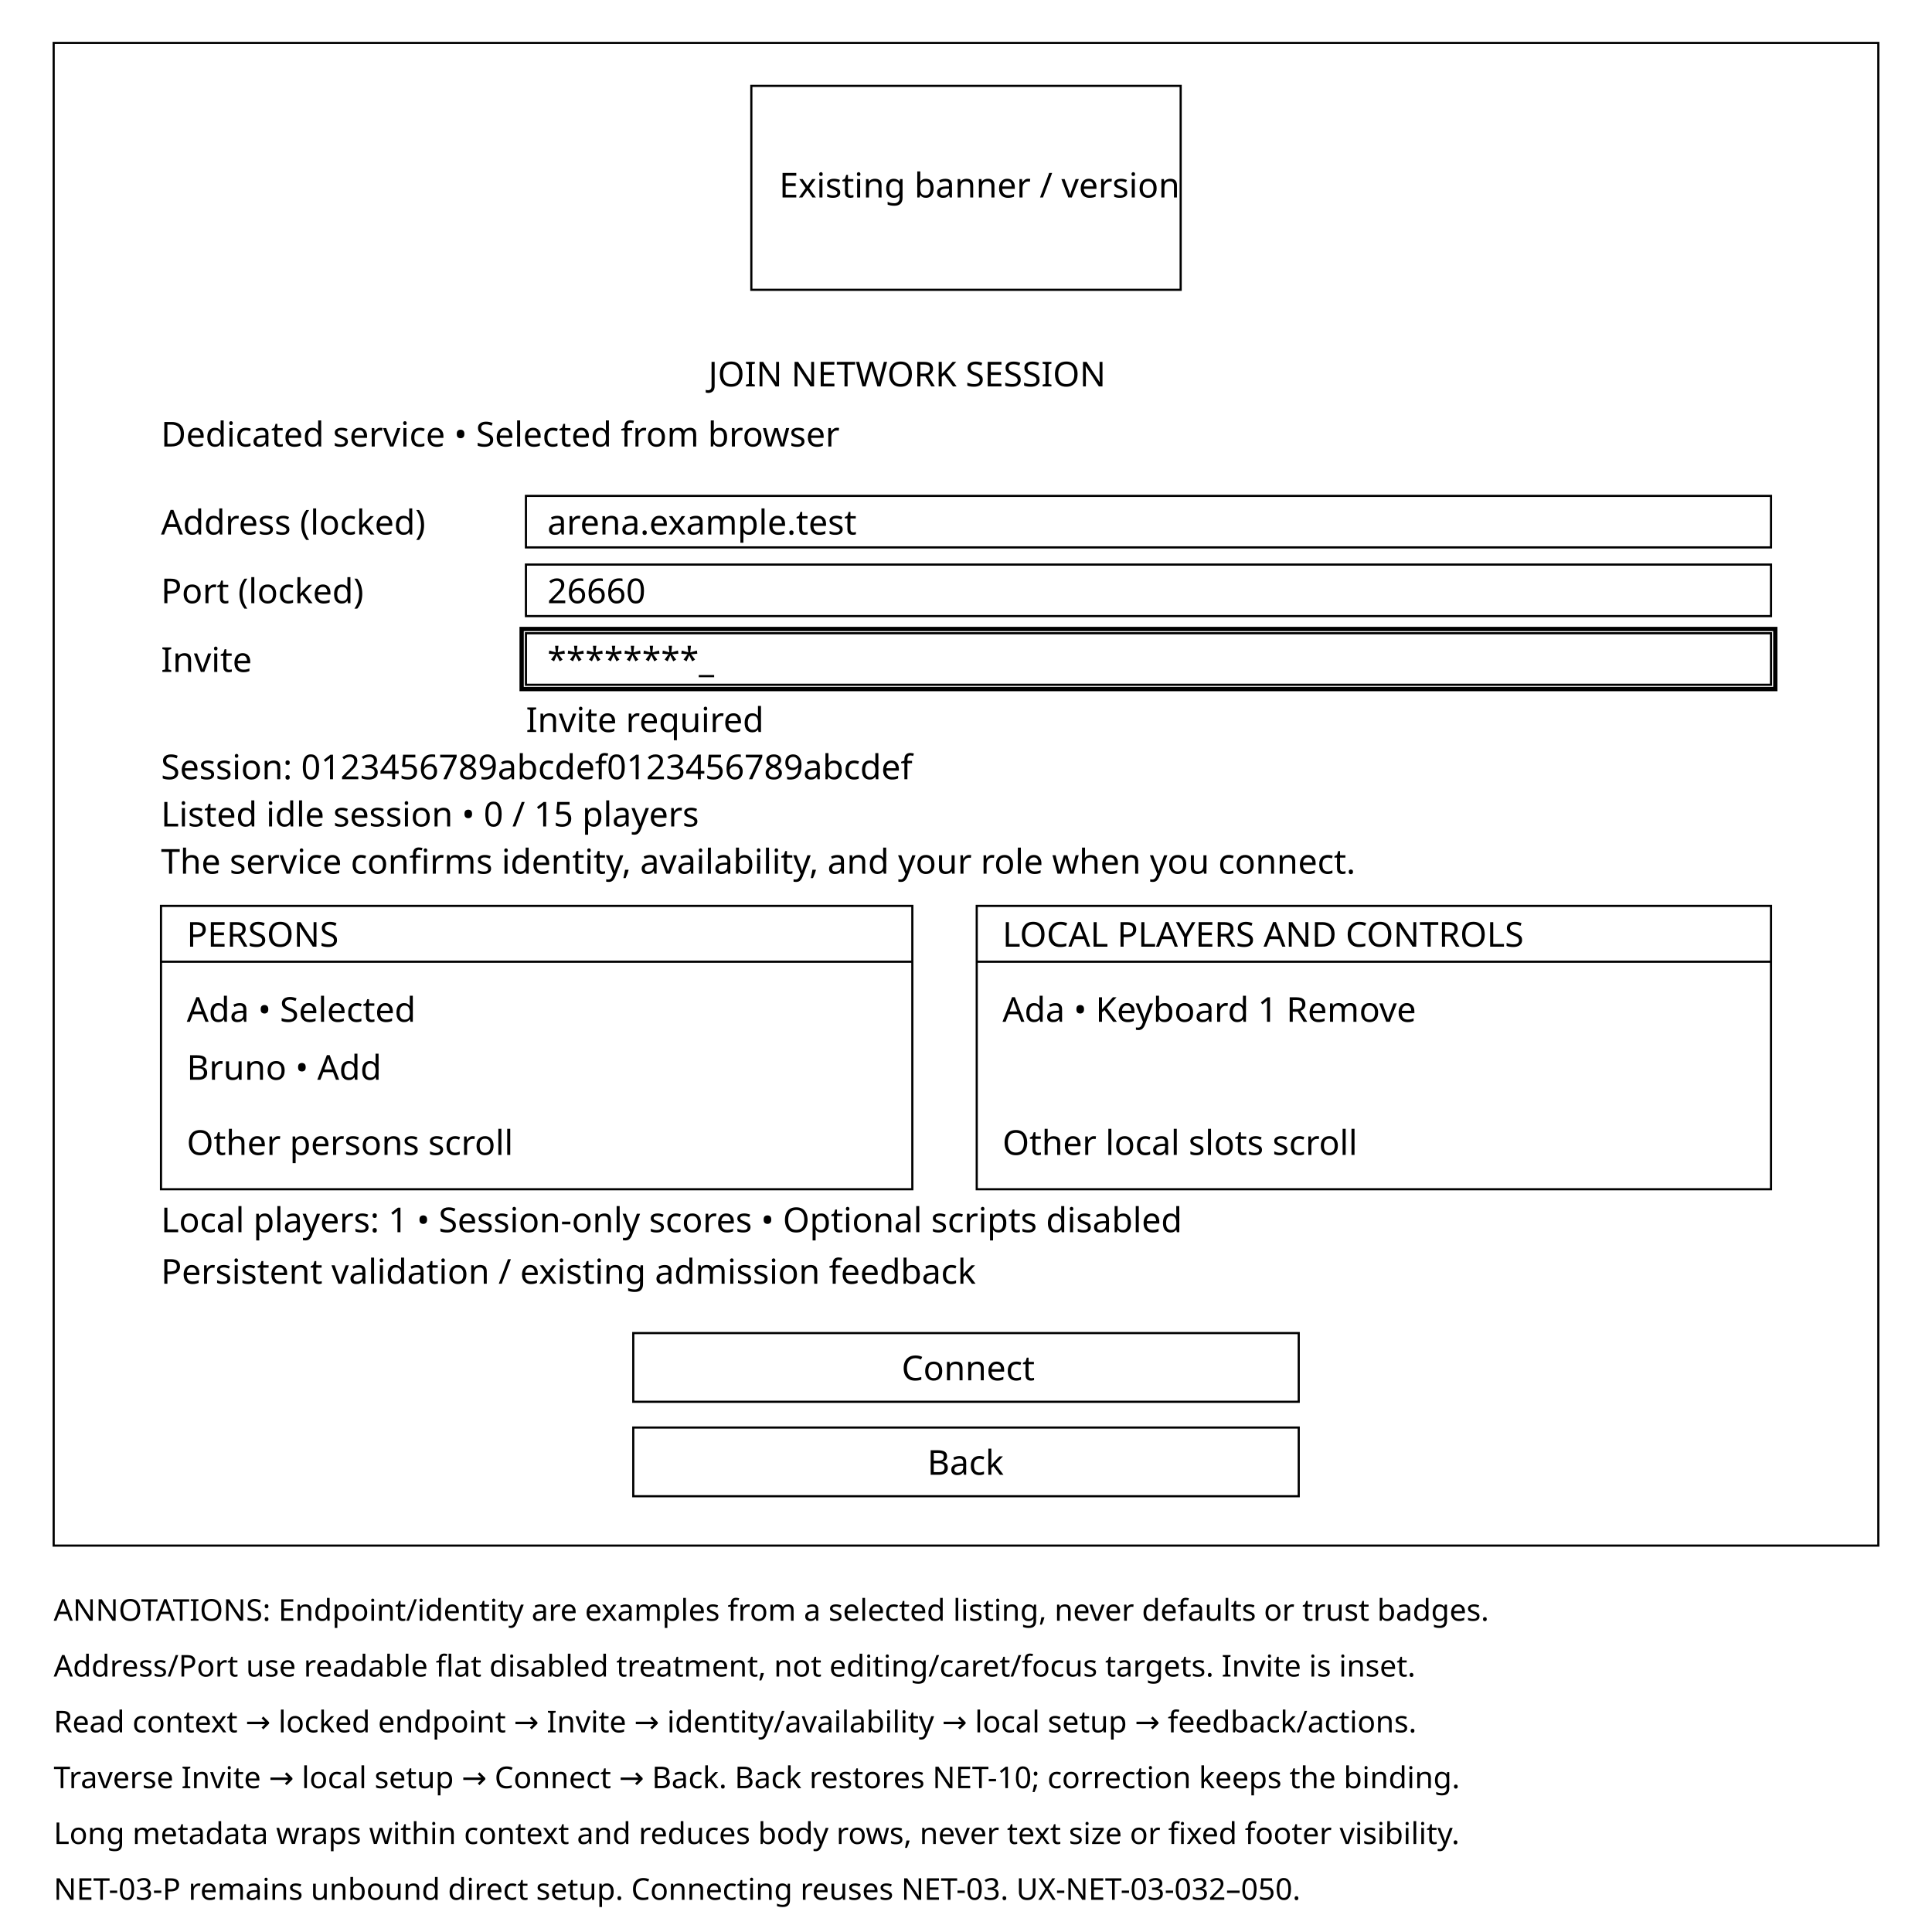
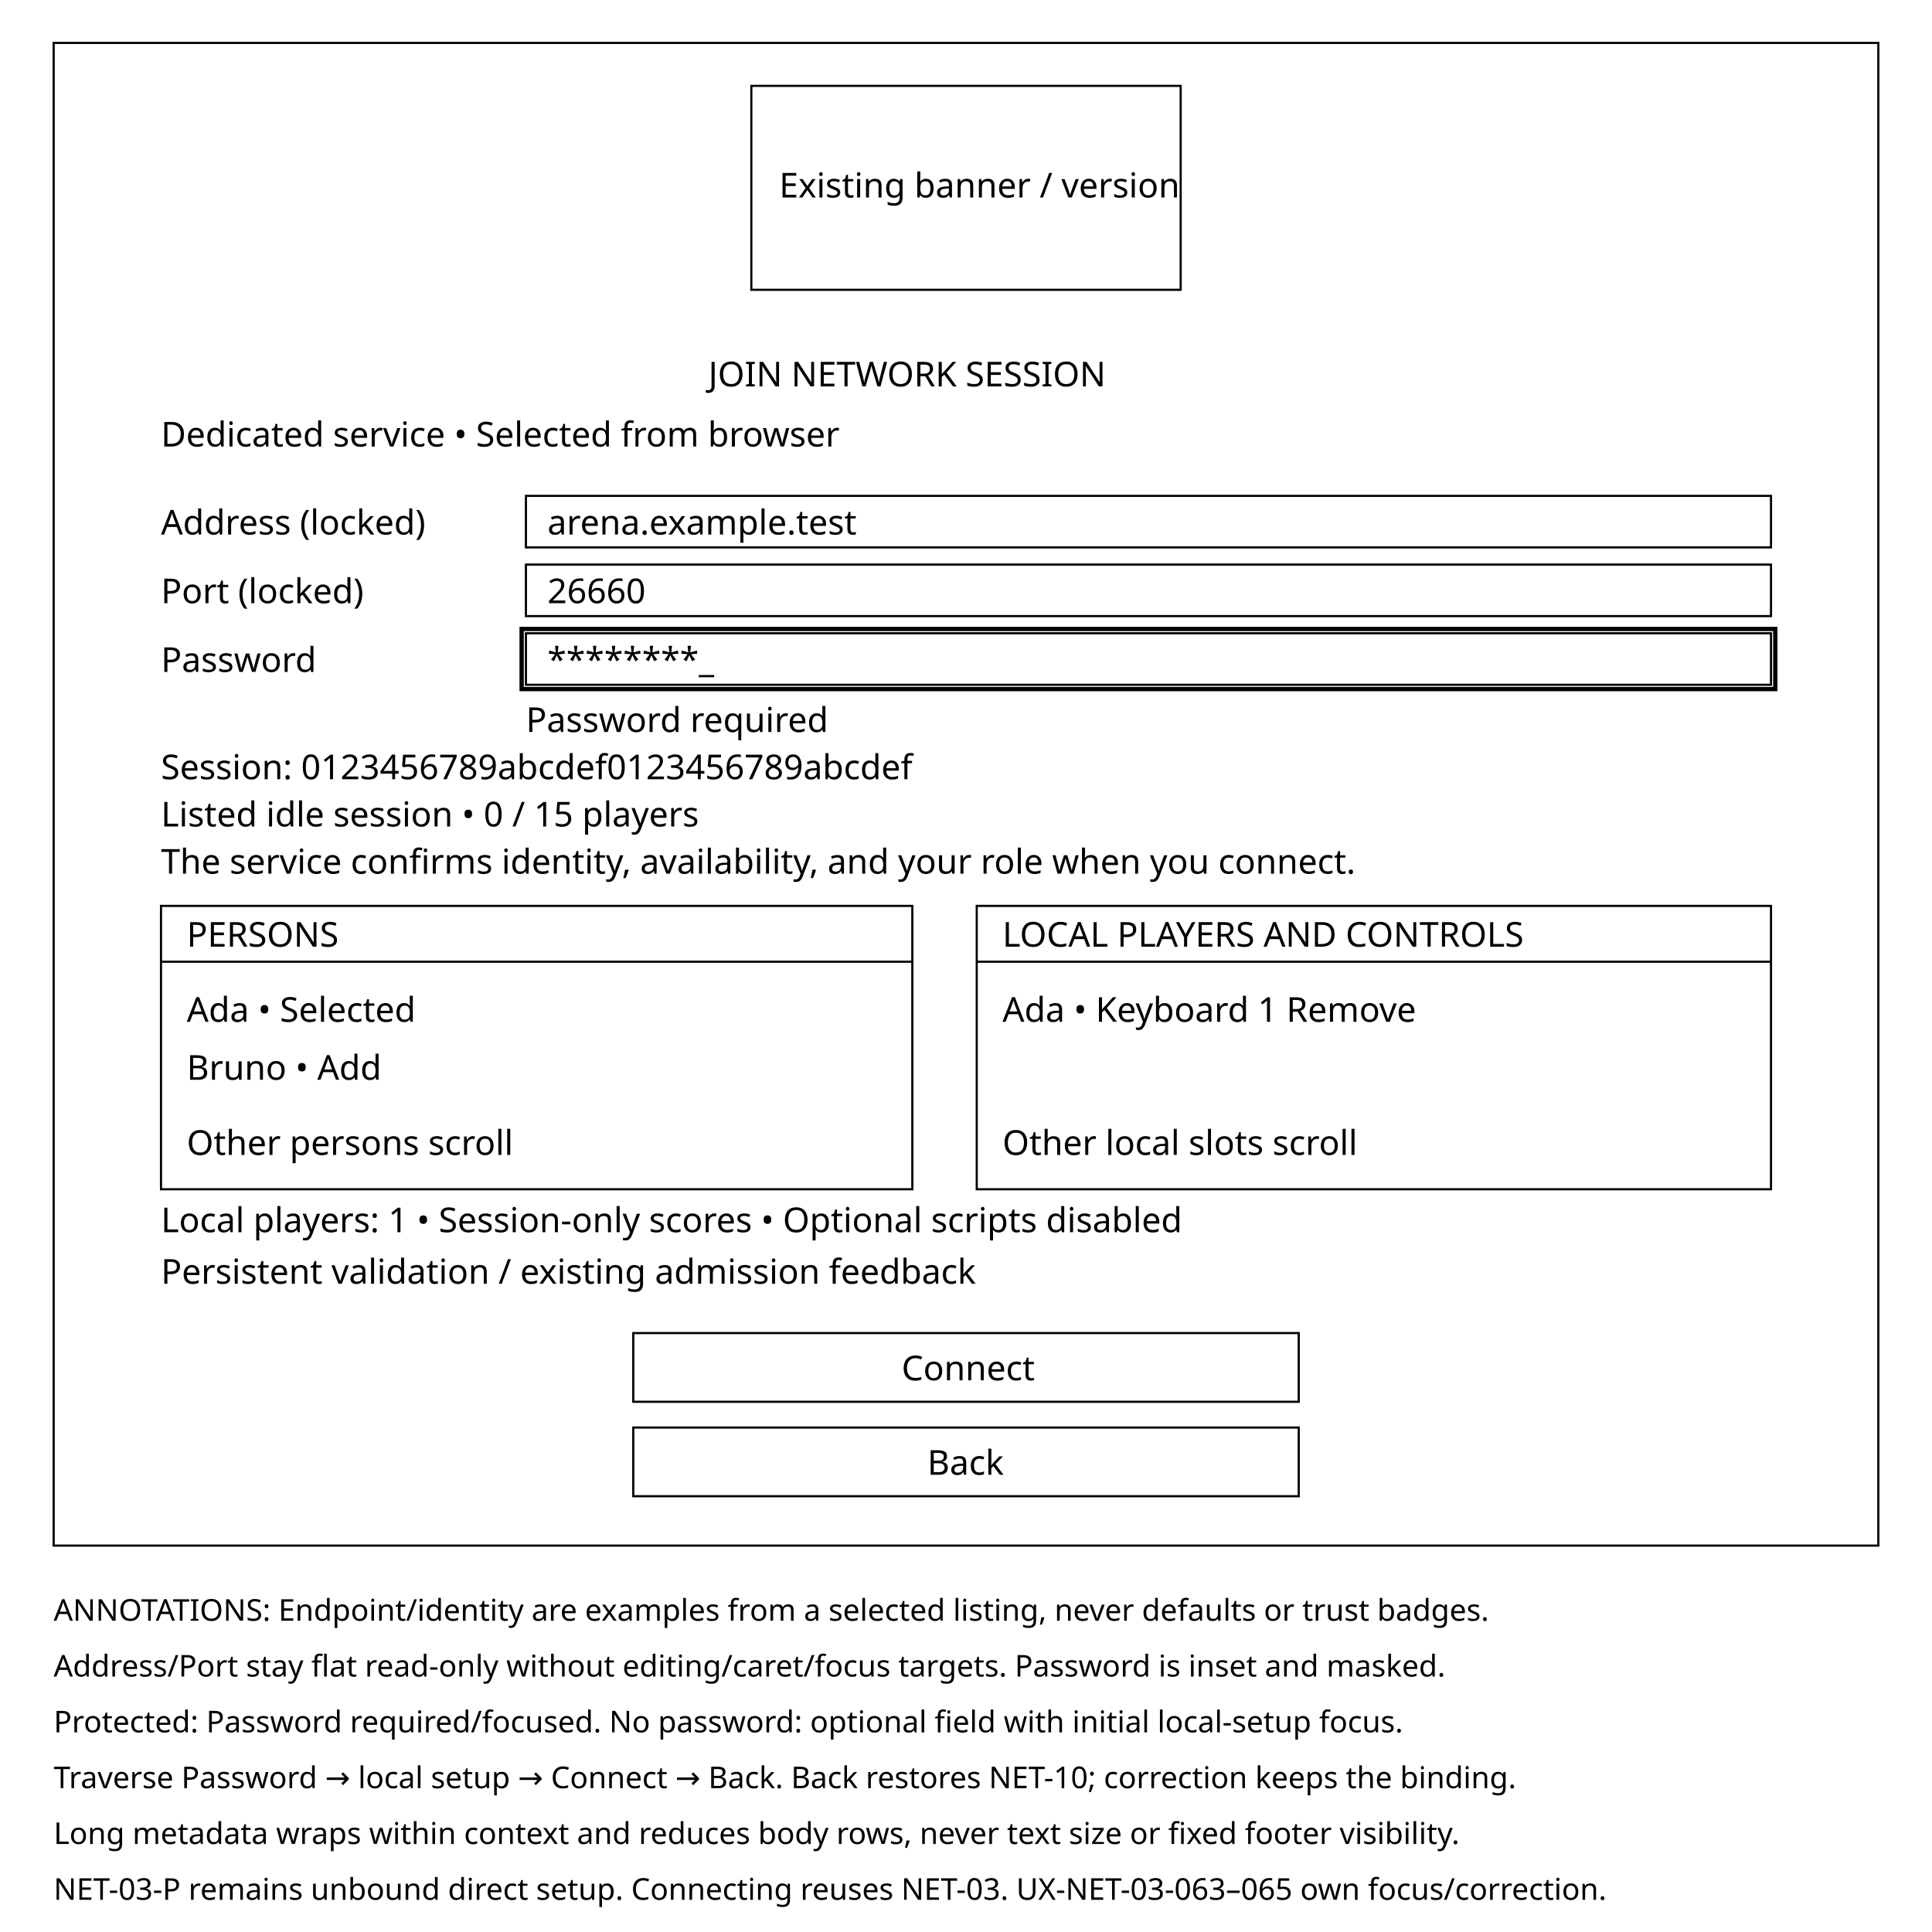
<svg xmlns="http://www.w3.org/2000/svg" width="900" height="900" viewBox="0 0 900 900">
  <rect width="900" height="900" fill="white" />
  <g fill="none" stroke="black">
    <rect x="25" y="20" width="850" height="700" />
    <rect x="350" y="40" width="200" height="95" />
    <rect x="245" y="231" width="580" height="24" />
    <rect x="245" y="263" width="580" height="24" />
    <rect x="245" y="295" width="580" height="24" />
    <rect x="243" y="293" width="584" height="28" stroke-width="2" />
    <rect x="75" y="422" width="350" height="132" />
    <rect x="455" y="422" width="370" height="132" />
    <path d="M75 448H425 M455 448H825" />
    <rect x="295" y="621" width="310" height="32" />
    <rect x="295" y="665" width="310" height="32" />
  </g>
  <g fill="black" font-family="sans-serif" font-size="16">
    <text x="363" y="92">Existing banner / version</text>
    <text x="330" y="180">JOIN NETWORK SESSION</text>
    <text x="75" y="208">Dedicated service • Selected from browser</text>
    <text x="75" y="249">Address (locked)</text>
    <text x="255" y="249">arena.example.test</text>
    <text x="75" y="281">Port (locked)</text>
    <text x="255" y="281">26660</text>
-     <text x="75" y="313">Invite</text>
+     <text x="75" y="313">Password</text>
    <text x="255" y="313">********_</text>
-     <text x="245" y="341">Invite required</text>
+     <text x="245" y="341">Password required</text>
    <text x="75" y="363">Session: 0123456789abcdef0123456789abcdef</text>
    <text x="75" y="385">Listed idle session • 0 / 15 players</text>
    <text x="75" y="407">The service confirms identity, availability, and your role when you connect.</text>
    <text x="87" y="441">PERSONS</text>
    <text x="467" y="441">LOCAL PLAYERS AND CONTROLS</text>
    <text x="87" y="476">Ada • Selected</text>
    <text x="467" y="476">Ada • Keyboard 1       Remove</text>
    <text x="87" y="503">Bruno • Add</text>
    <text x="87" y="538">Other persons scroll</text>
    <text x="467" y="538">Other local slots scroll</text>
    <text x="75" y="574">Local players: 1 • Session-only scores • Optional scripts disabled</text>
    <text x="75" y="598">Persistent validation / existing admission feedback</text>
    <text x="420" y="643">Connect</text>
    <text x="432" y="687">Back</text>
  </g>
  <g fill="black" font-family="sans-serif" font-size="14">
    <text x="25" y="755">ANNOTATIONS: Endpoint/identity are examples from a selected listing, never defaults or trust badges.</text>
-     <text x="25" y="781">Address/Port use readable flat disabled treatment, not editing/caret/focus targets. Invite is inset.</text>
-     <text x="25" y="807">Read context → locked endpoint → Invite → identity/availability → local setup → feedback/actions.</text>
-     <text x="25" y="833">Traverse Invite → local setup → Connect → Back. Back restores NET-10; correction keeps the binding.</text>
+     <text x="25" y="781">Address/Port stay flat read-only without editing/caret/focus targets. Password is inset and masked.</text>
+     <text x="25" y="807">Protected: Password required/focused. No password: optional field with initial local-setup focus.</text>
+     <text x="25" y="833">Traverse Password → local setup → Connect → Back. Back restores NET-10; correction keeps the binding.</text>
    <text x="25" y="859">Long metadata wraps within context and reduces body rows, never text size or fixed footer visibility.</text>
-     <text x="25" y="885">NET-03-P remains unbound direct setup. Connecting reuses NET-03. UX-NET-03-032–050.</text>
+     <text x="25" y="885">NET-03-P remains unbound direct setup. Connecting reuses NET-03. UX-NET-03-063–065 own focus/correction.</text>
  </g>
</svg>
